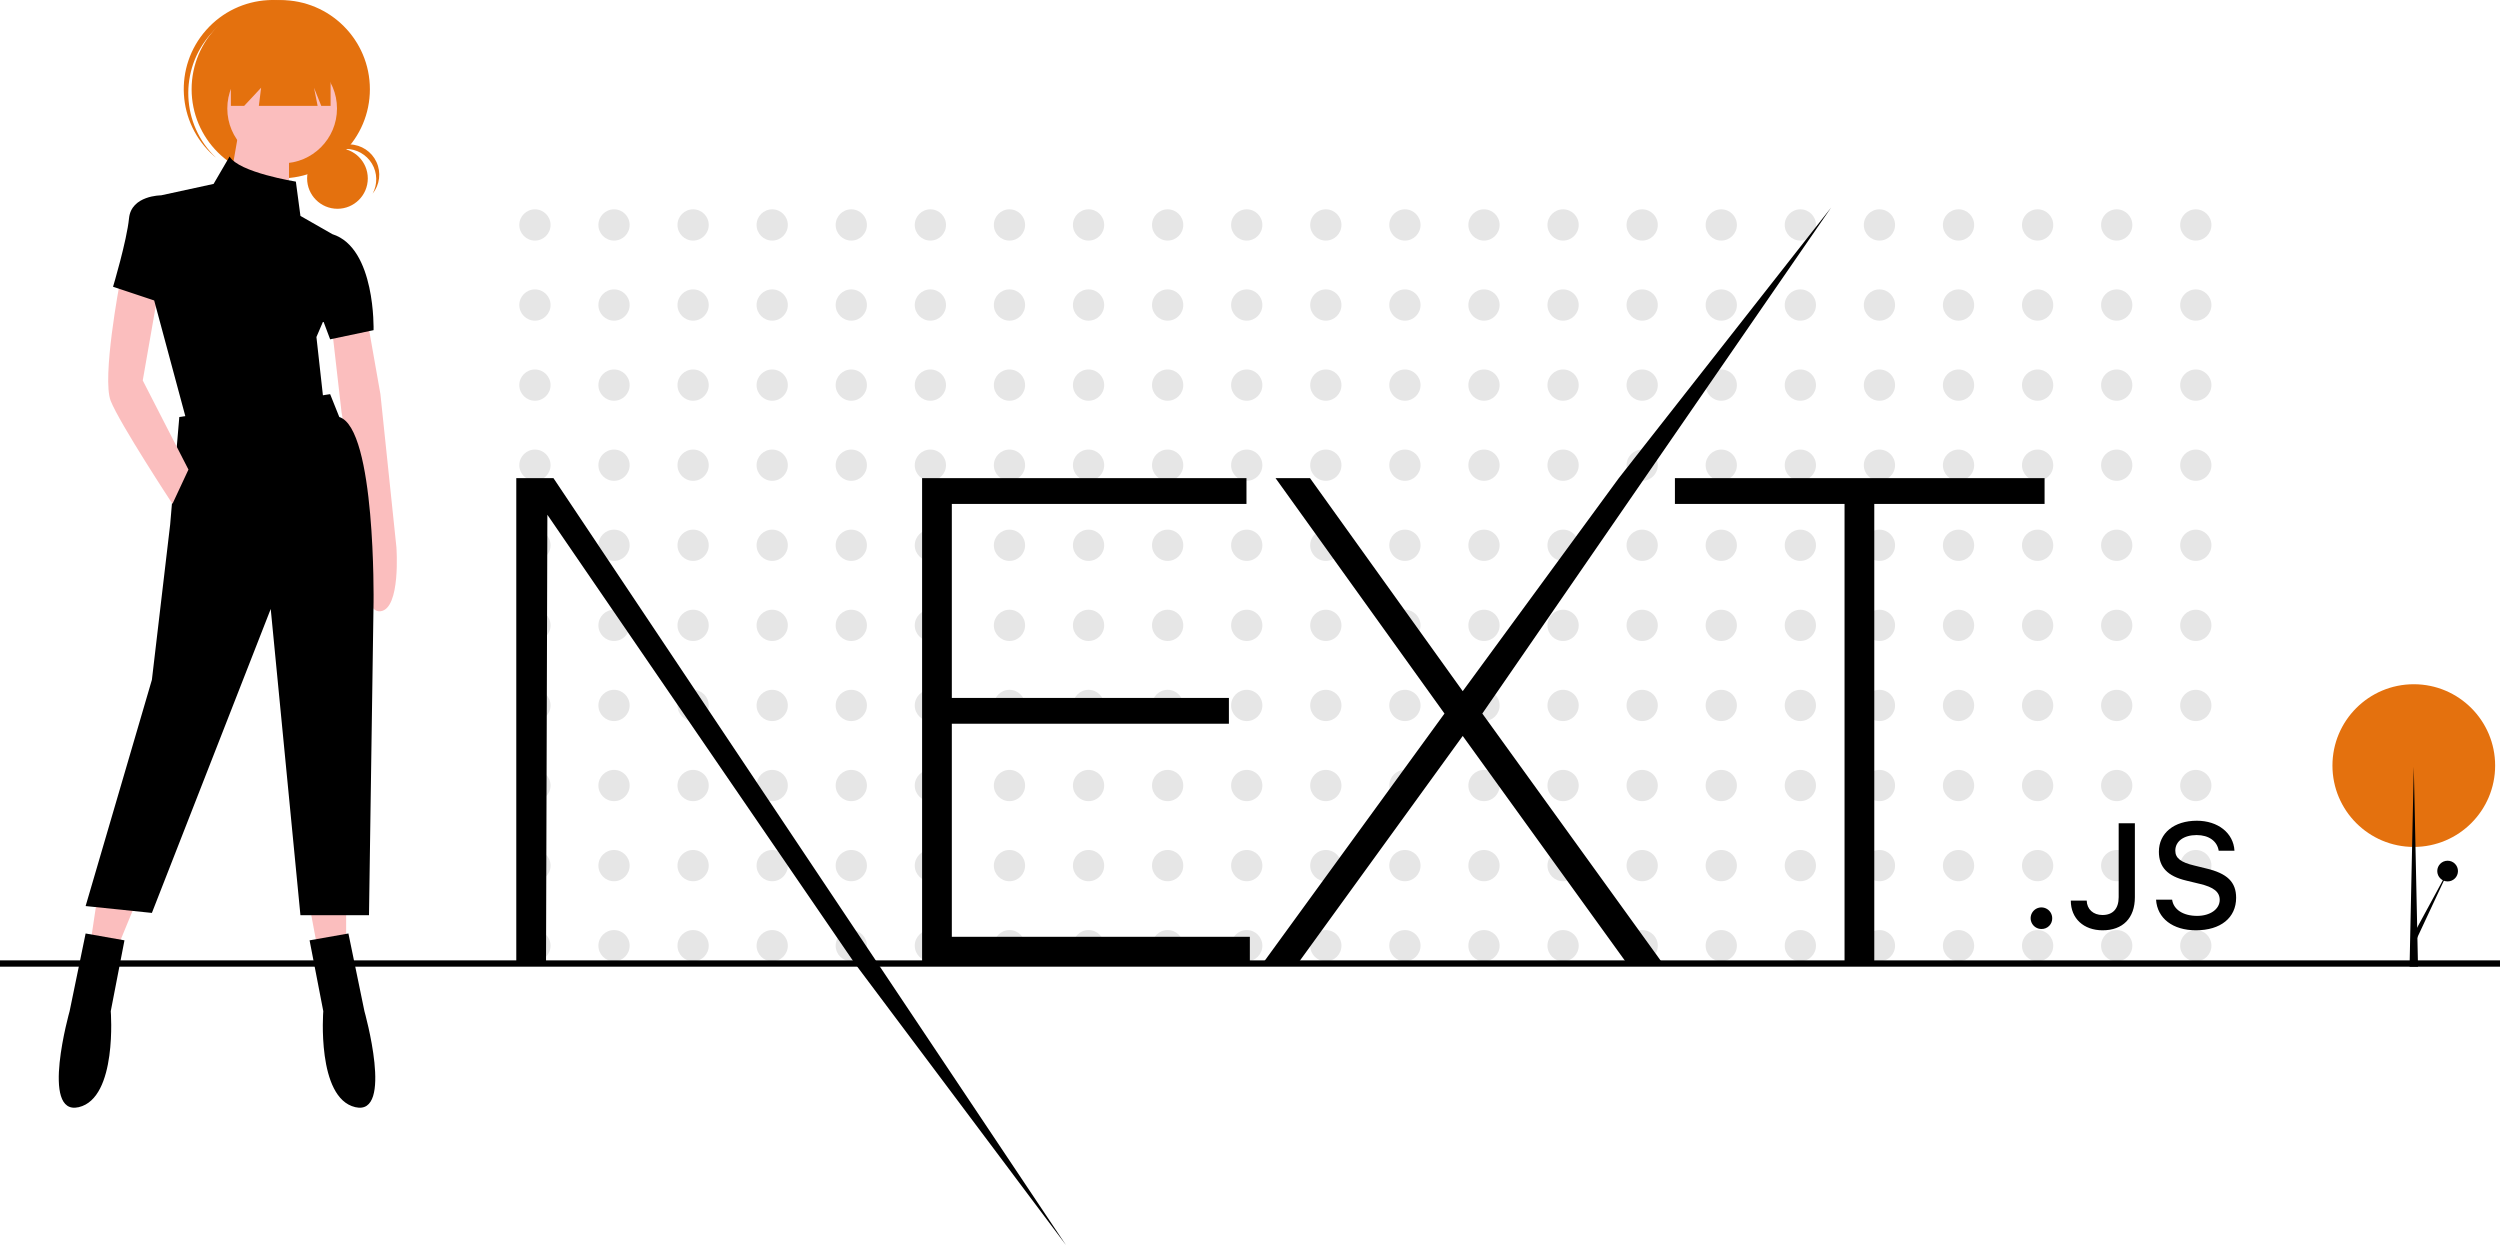
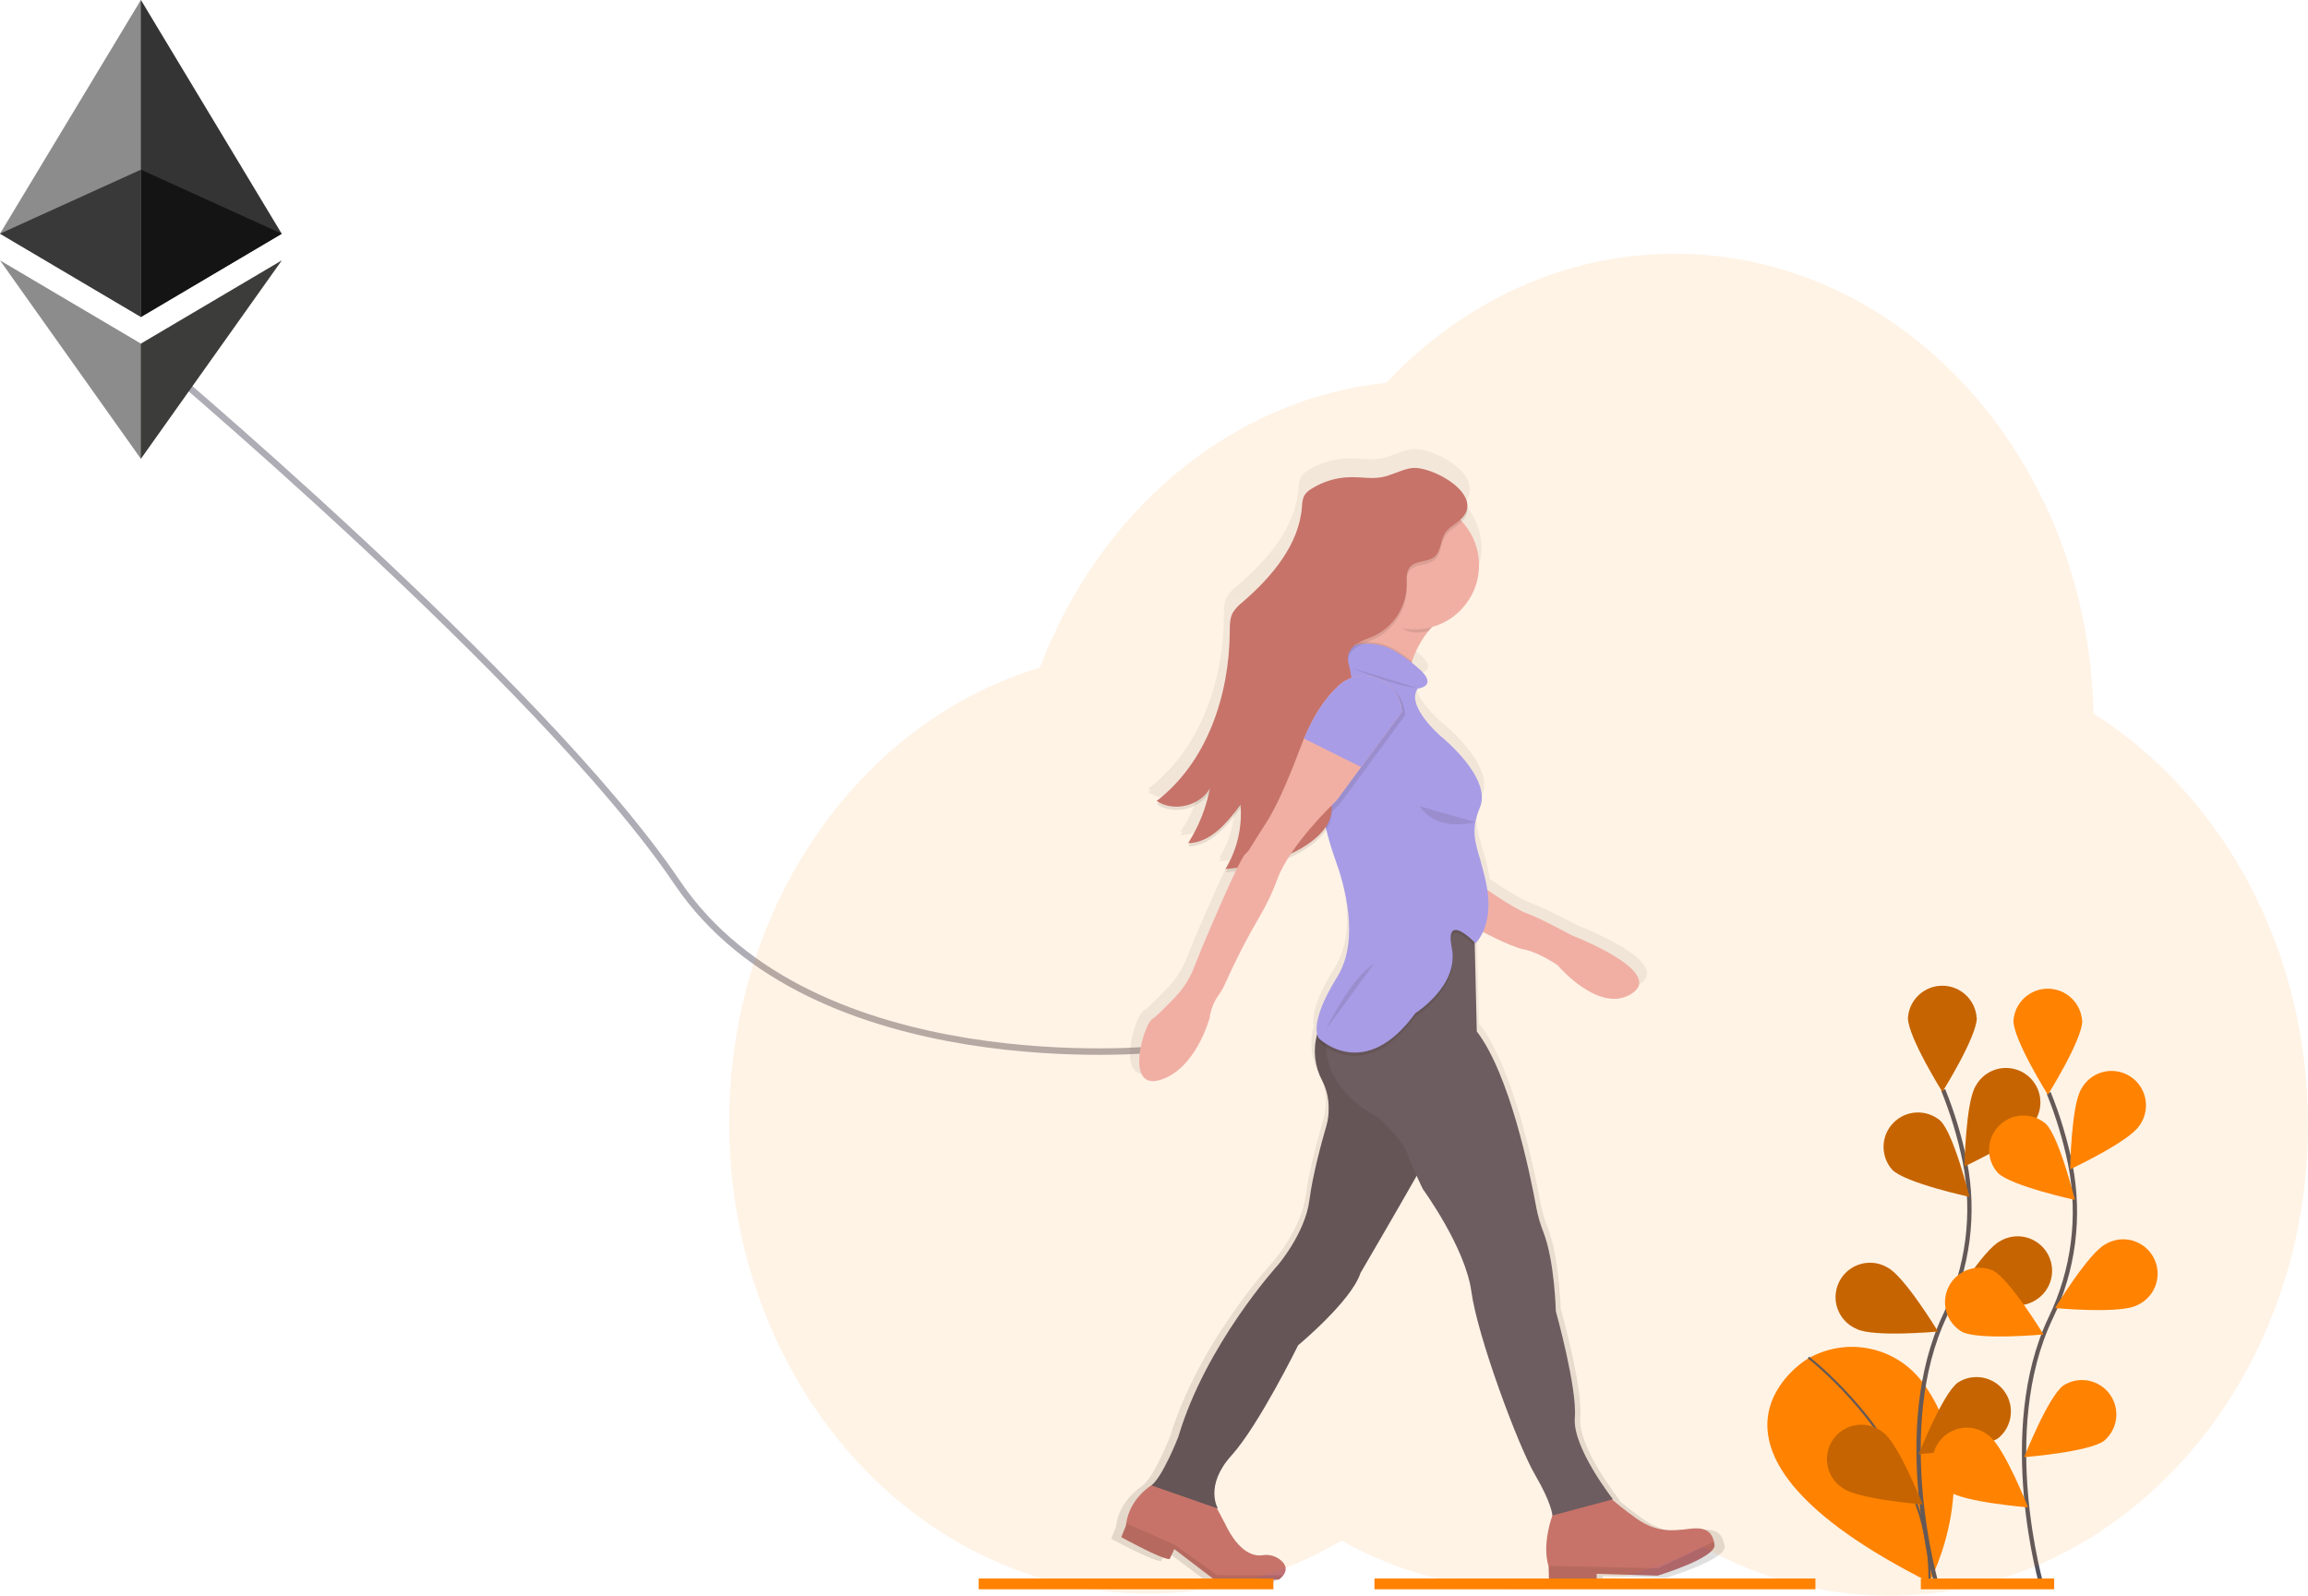
- <svg xmlns="http://www.w3.org/2000/svg" id="e30a93e9-ff50-4cbb-8b14-9d39224e305c" data-name="Layer 1" width="888" height="442.25" viewBox="0 0 888 442.25">
-   <circle cx="190.009" cy="79.904" r="5.55" fill="#e6e6e6" />
-   <circle cx="218.101" cy="79.904" r="5.55" fill="#e6e6e6" />
-   <circle cx="246.194" cy="79.904" r="5.55" fill="#e6e6e6" />
-   <circle cx="274.286" cy="79.904" r="5.55" fill="#e6e6e6" />
-   <circle cx="302.378" cy="79.904" r="5.55" fill="#e6e6e6" />
-   <circle cx="330.471" cy="79.904" r="5.55" fill="#e6e6e6" />
-   <circle cx="358.563" cy="79.904" r="5.55" fill="#e6e6e6" />
-   <circle cx="386.655" cy="79.904" r="5.55" fill="#e6e6e6" />
-   <circle cx="414.747" cy="79.904" r="5.55" fill="#e6e6e6" />
-   <circle cx="442.84" cy="79.904" r="5.55" fill="#e6e6e6" />
-   <circle cx="470.932" cy="79.904" r="5.55" fill="#e6e6e6" />
-   <circle cx="499.024" cy="79.904" r="5.55" fill="#e6e6e6" />
-   <circle cx="527.116" cy="79.904" r="5.55" fill="#e6e6e6" />
-   <circle cx="555.209" cy="79.904" r="5.55" fill="#e6e6e6" />
-   <circle cx="583.301" cy="79.904" r="5.55" fill="#e6e6e6" />
-   <circle cx="611.393" cy="79.904" r="5.55" fill="#e6e6e6" />
-   <circle cx="639.485" cy="79.904" r="5.55" fill="#e6e6e6" />
-   <circle cx="667.578" cy="79.904" r="5.55" fill="#e6e6e6" />
-   <circle cx="695.67" cy="79.904" r="5.55" fill="#e6e6e6" />
-   <circle cx="723.762" cy="79.904" r="5.55" fill="#e6e6e6" />
-   <circle cx="751.854" cy="79.904" r="5.55" fill="#e6e6e6" />
-   <circle cx="779.947" cy="79.904" r="5.55" fill="#e6e6e6" />
-   <circle cx="190.009" cy="108.349" r="5.55" fill="#e6e6e6" />
-   <circle cx="218.101" cy="108.349" r="5.55" fill="#e6e6e6" />
-   <circle cx="246.194" cy="108.349" r="5.55" fill="#e6e6e6" />
-   <circle cx="274.286" cy="108.349" r="5.55" fill="#e6e6e6" />
-   <circle cx="302.378" cy="108.349" r="5.55" fill="#e6e6e6" />
-   <circle cx="330.471" cy="108.349" r="5.55" fill="#e6e6e6" />
-   <circle cx="358.563" cy="108.349" r="5.55" fill="#e6e6e6" />
-   <circle cx="386.655" cy="108.349" r="5.55" fill="#e6e6e6" />
-   <circle cx="414.747" cy="108.349" r="5.55" fill="#e6e6e6" />
-   <circle cx="442.84" cy="108.349" r="5.55" fill="#e6e6e6" />
-   <circle cx="470.932" cy="108.349" r="5.55" fill="#e6e6e6" />
-   <circle cx="499.024" cy="108.349" r="5.55" fill="#e6e6e6" />
-   <circle cx="527.116" cy="108.349" r="5.55" fill="#e6e6e6" />
-   <circle cx="555.209" cy="108.349" r="5.55" fill="#e6e6e6" />
-   <circle cx="583.301" cy="108.349" r="5.55" fill="#e6e6e6" />
-   <circle cx="611.393" cy="108.349" r="5.55" fill="#e6e6e6" />
-   <circle cx="639.485" cy="108.349" r="5.55" fill="#e6e6e6" />
-   <circle cx="667.578" cy="108.349" r="5.55" fill="#e6e6e6" />
-   <circle cx="695.67" cy="108.349" r="5.55" fill="#e6e6e6" />
-   <circle cx="723.762" cy="108.349" r="5.55" fill="#e6e6e6" />
-   <circle cx="751.854" cy="108.349" r="5.55" fill="#e6e6e6" />
-   <circle cx="779.947" cy="108.349" r="5.55" fill="#e6e6e6" />
-   <circle cx="190.009" cy="136.794" r="5.55" fill="#e6e6e6" />
-   <circle cx="218.101" cy="136.794" r="5.55" fill="#e6e6e6" />
-   <circle cx="246.194" cy="136.794" r="5.55" fill="#e6e6e6" />
-   <circle cx="274.286" cy="136.794" r="5.55" fill="#e6e6e6" />
-   <circle cx="302.378" cy="136.794" r="5.55" fill="#e6e6e6" />
-   <circle cx="330.471" cy="136.794" r="5.55" fill="#e6e6e6" />
-   <circle cx="358.563" cy="136.794" r="5.55" fill="#e6e6e6" />
-   <circle cx="386.655" cy="136.794" r="5.55" fill="#e6e6e6" />
-   <circle cx="414.747" cy="136.794" r="5.55" fill="#e6e6e6" />
-   <circle cx="442.84" cy="136.794" r="5.55" fill="#e6e6e6" />
-   <circle cx="470.932" cy="136.794" r="5.55" fill="#e6e6e6" />
-   <circle cx="499.024" cy="136.794" r="5.55" fill="#e6e6e6" />
-   <circle cx="527.116" cy="136.794" r="5.55" fill="#e6e6e6" />
-   <circle cx="555.209" cy="136.794" r="5.55" fill="#e6e6e6" />
-   <circle cx="583.301" cy="136.794" r="5.55" fill="#e6e6e6" />
-   <circle cx="611.393" cy="136.794" r="5.55" fill="#e6e6e6" />
-   <circle cx="639.485" cy="136.794" r="5.55" fill="#e6e6e6" />
-   <circle cx="667.578" cy="136.794" r="5.55" fill="#e6e6e6" />
-   <circle cx="695.67" cy="136.794" r="5.55" fill="#e6e6e6" />
-   <circle cx="723.762" cy="136.794" r="5.55" fill="#e6e6e6" />
-   <circle cx="751.854" cy="136.794" r="5.55" fill="#e6e6e6" />
-   <circle cx="779.947" cy="136.794" r="5.55" fill="#e6e6e6" />
-   <circle cx="190.009" cy="165.239" r="5.55" fill="#e6e6e6" />
-   <circle cx="218.101" cy="165.239" r="5.55" fill="#e6e6e6" />
-   <circle cx="246.194" cy="165.239" r="5.55" fill="#e6e6e6" />
-   <circle cx="274.286" cy="165.239" r="5.55" fill="#e6e6e6" />
-   <circle cx="302.378" cy="165.239" r="5.55" fill="#e6e6e6" />
-   <circle cx="330.471" cy="165.239" r="5.55" fill="#e6e6e6" />
-   <circle cx="358.563" cy="165.239" r="5.55" fill="#e6e6e6" />
-   <circle cx="386.655" cy="165.239" r="5.55" fill="#e6e6e6" />
-   <circle cx="414.747" cy="165.239" r="5.55" fill="#e6e6e6" />
-   <circle cx="442.84" cy="165.239" r="5.55" fill="#e6e6e6" />
-   <circle cx="470.932" cy="165.239" r="5.55" fill="#e6e6e6" />
-   <circle cx="499.024" cy="165.239" r="5.55" fill="#e6e6e6" />
-   <circle cx="527.116" cy="165.239" r="5.55" fill="#e6e6e6" />
-   <circle cx="555.209" cy="165.239" r="5.55" fill="#e6e6e6" />
-   <circle cx="583.301" cy="165.239" r="5.55" fill="#e6e6e6" />
-   <circle cx="611.393" cy="165.239" r="5.55" fill="#e6e6e6" />
-   <circle cx="639.485" cy="165.239" r="5.55" fill="#e6e6e6" />
-   <circle cx="667.578" cy="165.239" r="5.55" fill="#e6e6e6" />
-   <circle cx="695.67" cy="165.239" r="5.55" fill="#e6e6e6" />
-   <circle cx="723.762" cy="165.239" r="5.55" fill="#e6e6e6" />
-   <circle cx="751.854" cy="165.239" r="5.55" fill="#e6e6e6" />
-   <circle cx="779.947" cy="165.239" r="5.55" fill="#e6e6e6" />
-   <circle cx="190.009" cy="193.684" r="5.55" fill="#e6e6e6" />
-   <circle cx="218.101" cy="193.684" r="5.55" fill="#e6e6e6" />
-   <circle cx="246.194" cy="193.684" r="5.55" fill="#e6e6e6" />
-   <circle cx="274.286" cy="193.684" r="5.55" fill="#e6e6e6" />
-   <circle cx="302.378" cy="193.684" r="5.55" fill="#e6e6e6" />
-   <circle cx="330.471" cy="193.684" r="5.55" fill="#e6e6e6" />
-   <circle cx="358.563" cy="193.684" r="5.55" fill="#e6e6e6" />
-   <circle cx="386.655" cy="193.684" r="5.55" fill="#e6e6e6" />
-   <circle cx="414.747" cy="193.684" r="5.55" fill="#e6e6e6" />
-   <circle cx="442.84" cy="193.684" r="5.55" fill="#e6e6e6" />
-   <circle cx="470.932" cy="193.684" r="5.55" fill="#e6e6e6" />
-   <circle cx="499.024" cy="193.684" r="5.55" fill="#e6e6e6" />
-   <circle cx="527.116" cy="193.684" r="5.55" fill="#e6e6e6" />
-   <circle cx="555.209" cy="193.684" r="5.55" fill="#e6e6e6" />
-   <circle cx="583.301" cy="193.684" r="5.55" fill="#e6e6e6" />
-   <circle cx="611.393" cy="193.684" r="5.55" fill="#e6e6e6" />
-   <circle cx="639.485" cy="193.684" r="5.55" fill="#e6e6e6" />
-   <circle cx="667.578" cy="193.684" r="5.55" fill="#e6e6e6" />
-   <circle cx="695.67" cy="193.684" r="5.55" fill="#e6e6e6" />
-   <circle cx="723.762" cy="193.684" r="5.55" fill="#e6e6e6" />
-   <circle cx="751.854" cy="193.684" r="5.55" fill="#e6e6e6" />
-   <circle cx="779.947" cy="193.684" r="5.55" fill="#e6e6e6" />
-   <circle cx="190.009" cy="222.129" r="5.55" fill="#e6e6e6" />
-   <circle cx="218.101" cy="222.129" r="5.55" fill="#e6e6e6" />
-   <circle cx="246.194" cy="222.129" r="5.55" fill="#e6e6e6" />
-   <circle cx="274.286" cy="222.129" r="5.55" fill="#e6e6e6" />
-   <circle cx="302.378" cy="222.129" r="5.55" fill="#e6e6e6" />
-   <circle cx="330.471" cy="222.129" r="5.55" fill="#e6e6e6" />
-   <circle cx="358.563" cy="222.129" r="5.55" fill="#e6e6e6" />
-   <circle cx="386.655" cy="222.129" r="5.55" fill="#e6e6e6" />
-   <circle cx="414.747" cy="222.129" r="5.55" fill="#e6e6e6" />
-   <circle cx="442.84" cy="222.129" r="5.55" fill="#e6e6e6" />
-   <circle cx="470.932" cy="222.129" r="5.55" fill="#e6e6e6" />
-   <circle cx="499.024" cy="222.129" r="5.55" fill="#e6e6e6" />
-   <circle cx="527.116" cy="222.129" r="5.55" fill="#e6e6e6" />
-   <circle cx="555.209" cy="222.129" r="5.55" fill="#e6e6e6" />
-   <circle cx="583.301" cy="222.129" r="5.55" fill="#e6e6e6" />
-   <circle cx="611.393" cy="222.129" r="5.55" fill="#e6e6e6" />
-   <circle cx="639.485" cy="222.129" r="5.55" fill="#e6e6e6" />
-   <circle cx="667.578" cy="222.129" r="5.55" fill="#e6e6e6" />
-   <circle cx="695.67" cy="222.129" r="5.55" fill="#e6e6e6" />
-   <circle cx="723.762" cy="222.129" r="5.55" fill="#e6e6e6" />
-   <circle cx="751.854" cy="222.129" r="5.55" fill="#e6e6e6" />
-   <circle cx="779.947" cy="222.129" r="5.55" fill="#e6e6e6" />
-   <circle cx="190.009" cy="250.573" r="5.55" fill="#e6e6e6" />
-   <circle cx="218.101" cy="250.573" r="5.55" fill="#e6e6e6" />
-   <circle cx="246.194" cy="250.573" r="5.55" fill="#e6e6e6" />
-   <circle cx="274.286" cy="250.573" r="5.55" fill="#e6e6e6" />
-   <circle cx="302.378" cy="250.573" r="5.55" fill="#e6e6e6" />
-   <circle cx="330.471" cy="250.573" r="5.55" fill="#e6e6e6" />
-   <circle cx="358.563" cy="250.573" r="5.55" fill="#e6e6e6" />
-   <circle cx="386.655" cy="250.573" r="5.55" fill="#e6e6e6" />
-   <circle cx="414.747" cy="250.573" r="5.55" fill="#e6e6e6" />
-   <circle cx="442.84" cy="250.573" r="5.55" fill="#e6e6e6" />
-   <circle cx="470.932" cy="250.573" r="5.55" fill="#e6e6e6" />
-   <circle cx="499.024" cy="250.573" r="5.55" fill="#e6e6e6" />
-   <circle cx="527.116" cy="250.573" r="5.55" fill="#e6e6e6" />
-   <circle cx="555.209" cy="250.573" r="5.55" fill="#e6e6e6" />
-   <circle cx="583.301" cy="250.573" r="5.55" fill="#e6e6e6" />
-   <circle cx="611.393" cy="250.573" r="5.55" fill="#e6e6e6" />
-   <circle cx="639.485" cy="250.573" r="5.55" fill="#e6e6e6" />
-   <circle cx="667.578" cy="250.573" r="5.55" fill="#e6e6e6" />
-   <circle cx="695.67" cy="250.573" r="5.55" fill="#e6e6e6" />
-   <circle cx="723.762" cy="250.573" r="5.55" fill="#e6e6e6" />
-   <circle cx="751.854" cy="250.573" r="5.55" fill="#e6e6e6" />
-   <circle cx="779.947" cy="250.573" r="5.55" fill="#e6e6e6" />
-   <circle cx="190.009" cy="279.018" r="5.55" fill="#e6e6e6" />
-   <circle cx="218.101" cy="279.018" r="5.55" fill="#e6e6e6" />
-   <circle cx="246.194" cy="279.018" r="5.55" fill="#e6e6e6" />
-   <circle cx="274.286" cy="279.018" r="5.55" fill="#e6e6e6" />
-   <circle cx="302.378" cy="279.018" r="5.55" fill="#e6e6e6" />
-   <circle cx="330.471" cy="279.018" r="5.55" fill="#e6e6e6" />
-   <circle cx="358.563" cy="279.018" r="5.55" fill="#e6e6e6" />
-   <circle cx="386.655" cy="279.018" r="5.55" fill="#e6e6e6" />
-   <circle cx="414.747" cy="279.018" r="5.55" fill="#e6e6e6" />
-   <circle cx="442.84" cy="279.018" r="5.55" fill="#e6e6e6" />
-   <circle cx="470.932" cy="279.018" r="5.55" fill="#e6e6e6" />
-   <circle cx="499.024" cy="279.018" r="5.55" fill="#e6e6e6" />
-   <circle cx="527.116" cy="279.018" r="5.55" fill="#e6e6e6" />
-   <circle cx="555.209" cy="279.018" r="5.55" fill="#e6e6e6" />
-   <circle cx="583.301" cy="279.018" r="5.55" fill="#e6e6e6" />
-   <circle cx="611.393" cy="279.018" r="5.55" fill="#e6e6e6" />
-   <circle cx="639.485" cy="279.018" r="5.55" fill="#e6e6e6" />
-   <circle cx="667.578" cy="279.018" r="5.55" fill="#e6e6e6" />
-   <circle cx="695.67" cy="279.018" r="5.55" fill="#e6e6e6" />
-   <circle cx="723.762" cy="279.018" r="5.55" fill="#e6e6e6" />
-   <circle cx="751.854" cy="279.018" r="5.55" fill="#e6e6e6" />
-   <circle cx="779.947" cy="279.018" r="5.55" fill="#e6e6e6" />
-   <circle cx="190.009" cy="307.463" r="5.55" fill="#e6e6e6" />
-   <circle cx="218.101" cy="307.463" r="5.55" fill="#e6e6e6" />
-   <circle cx="246.194" cy="307.463" r="5.55" fill="#e6e6e6" />
-   <circle cx="274.286" cy="307.463" r="5.55" fill="#e6e6e6" />
-   <circle cx="302.378" cy="307.463" r="5.55" fill="#e6e6e6" />
-   <circle cx="330.471" cy="307.463" r="5.55" fill="#e6e6e6" />
-   <circle cx="358.563" cy="307.463" r="5.55" fill="#e6e6e6" />
-   <circle cx="386.655" cy="307.463" r="5.55" fill="#e6e6e6" />
-   <circle cx="414.747" cy="307.463" r="5.55" fill="#e6e6e6" />
-   <circle cx="442.84" cy="307.463" r="5.55" fill="#e6e6e6" />
-   <circle cx="470.932" cy="307.463" r="5.55" fill="#e6e6e6" />
-   <circle cx="499.024" cy="307.463" r="5.55" fill="#e6e6e6" />
-   <circle cx="527.116" cy="307.463" r="5.55" fill="#e6e6e6" />
-   <circle cx="555.209" cy="307.463" r="5.55" fill="#e6e6e6" />
-   <circle cx="583.301" cy="307.463" r="5.55" fill="#e6e6e6" />
-   <circle cx="611.393" cy="307.463" r="5.55" fill="#e6e6e6" />
-   <circle cx="639.485" cy="307.463" r="5.55" fill="#e6e6e6" />
-   <circle cx="667.578" cy="307.463" r="5.55" fill="#e6e6e6" />
-   <circle cx="695.67" cy="307.463" r="5.55" fill="#e6e6e6" />
-   <circle cx="723.762" cy="307.463" r="5.55" fill="#e6e6e6" />
-   <circle cx="751.854" cy="307.463" r="5.55" fill="#e6e6e6" />
-   <circle cx="779.947" cy="307.463" r="5.55" fill="#e6e6e6" />
-   <circle cx="190.009" cy="335.908" r="5.55" fill="#e6e6e6" />
-   <circle cx="218.101" cy="335.908" r="5.55" fill="#e6e6e6" />
-   <circle cx="246.194" cy="335.908" r="5.55" fill="#e6e6e6" />
-   <circle cx="274.286" cy="335.908" r="5.55" fill="#e6e6e6" />
-   <circle cx="302.378" cy="335.908" r="5.55" fill="#e6e6e6" />
-   <circle cx="330.471" cy="335.908" r="5.55" fill="#e6e6e6" />
-   <circle cx="358.563" cy="335.908" r="5.55" fill="#e6e6e6" />
-   <circle cx="386.655" cy="335.908" r="5.55" fill="#e6e6e6" />
-   <circle cx="414.747" cy="335.908" r="5.55" fill="#e6e6e6" />
-   <circle cx="442.84" cy="335.908" r="5.55" fill="#e6e6e6" />
-   <circle cx="470.932" cy="335.908" r="5.55" fill="#e6e6e6" />
-   <circle cx="499.024" cy="335.908" r="5.55" fill="#e6e6e6" />
-   <circle cx="527.116" cy="335.908" r="5.55" fill="#e6e6e6" />
-   <circle cx="555.209" cy="335.908" r="5.55" fill="#e6e6e6" />
-   <circle cx="583.301" cy="335.908" r="5.55" fill="#e6e6e6" />
-   <circle cx="611.393" cy="335.908" r="5.55" fill="#e6e6e6" />
-   <circle cx="639.485" cy="335.908" r="5.55" fill="#e6e6e6" />
-   <circle cx="667.578" cy="335.908" r="5.55" fill="#e6e6e6" />
-   <circle cx="695.67" cy="335.908" r="5.55" fill="#e6e6e6" />
-   <circle cx="723.762" cy="335.908" r="5.55" fill="#e6e6e6" />
-   <circle cx="751.854" cy="335.908" r="5.55" fill="#e6e6e6" />
-   <circle cx="779.947" cy="335.908" r="5.55" fill="#e6e6e6" />
-   <rect y="341.123" width="888" height="2.241" />
-   <circle cx="857.378" cy="271.935" r="28.894" fill="#e4710e" />
-   <circle cx="869.392" cy="309.404" r="3.677" />
-   <path d="M483.528,398.704H598.747V407.862H494.09v68.924h98.416v9.158H494.09v75.672H599.947v9.158h-116.419Zm125.541,0h12.242l54.249,75.672,55.449-75.672,75.42-96.121L682.521,482.329l63.85,88.445H733.649l-58.09-80.492-58.33,80.492H604.748L669.079,482.329ZM750.932,407.862v-9.158H882.234V407.862h-60.49V570.774H811.182V407.862Zm-411.547-9.158h13.202L534.637,671.125,459.405,570.774,350.427,411.718l-.48,159.056H339.385ZM881.17,558.852a3.833,3.833,0,1,1,3.776-3.833A3.733,3.733,0,0,1,881.17,558.852Zm10.378-10.083h5.651c.077,3.061,2.312,5.119,5.6,5.119,3.673,0,5.754-2.212,5.754-6.353V521.298h5.754v26.262c0,7.459-4.316,11.755-11.457,11.755C896.146,559.315,891.548,555.148,891.548,548.769Zm30.287-.334h5.703c.488,3.524,3.93,5.762,8.888,5.762,4.624,0,8.015-2.392,8.015-5.685,0-2.829-2.158-4.527-7.064-5.685l-4.778-1.157c-6.705-1.569-9.762-4.81-9.762-10.263,0-6.611,5.395-11.009,13.486-11.009,7.527,0,13.024,4.398,13.358,10.649h-5.6c-.539-3.421-3.519-5.556-7.835-5.556-4.547,0-7.578,2.186-7.578,5.53,0,2.649,1.952,4.167,6.782,5.299l4.084,1.003c7.604,1.775,10.738,4.861,10.738,10.443,0,7.099-5.497,11.549-14.283,11.549C927.769,559.315,922.245,555.071,921.834,548.435Z" transform="translate(-156 -228.8752)" />
-   <circle cx="119.864" cy="63.38" r="10.778" fill="#e4710e" />
-   <path d="M278.867,281.774a10.78,10.78,0,0,1,9.488,15.894A10.776,10.776,0,1,0,270.452,285.827,10.752,10.752,0,0,1,278.867,281.774Z" transform="translate(-156 -228.8752)" fill="#e4710e" />
-   <circle cx="99.723" cy="31.696" r="31.661" fill="#e4710e" />
-   <path d="M230.874,240.927a31.656,31.656,0,0,1,43.878-3.32c-.259-.246-.515-.494-.784-.733A31.661,31.661,0,0,0,231.897,284.2c.269.239.545.464.82.693A31.656,31.656,0,0,1,230.874,240.927Z" transform="translate(-156 -228.8752)" fill="#e4710e" />
-   <path d="M286.254,341.281l4.87,27.599,5.682,54.386s1.623,21.917-5.682,22.728-5.682-24.352-5.682-24.352L277.325,375.374l-3.247-28.41Z" transform="translate(-156 -228.8752)" fill="#fbbebe" />
-   <circle cx="100.22" cy="38.539" r="19.481" fill="#fbbebe" />
-   <polygon points="84.797 46.656 81.55 65.326 102.655 70.196 102.655 52.338 84.797 46.656" fill="#fbbebe" />
-   <polygon points="34.47 319.397 32.035 335.631 41.776 336.443 47.458 322.644 34.47 319.397" fill="#fbbebe" />
-   <polygon points="109.961 321.832 112.396 334.82 122.948 334.82 122.948 322.644 109.961 321.832" fill="#fbbebe" />
-   <path d="M273.266,368.88l-53.574,8.117-3.247,38.151-6.494,55.198-23.54,80.361,23.54,2.435,42.21-107.96,10.552,108.772H287.066l1.623-111.207s.812-61.691-12.176-65.75Z" transform="translate(-156 -228.8752)" />
-   <path d="M200.211,562.883l-13.799-2.435-5.682,27.599s-10.552,37.34,3.247,34.093,11.364-34.093,11.364-34.093Z" transform="translate(-156 -228.8752)" />
-   <path d="M265.961,562.883l13.799-2.435,5.682,27.599s10.552,37.34-3.247,34.093-11.364-34.093-11.364-34.093Z" transform="translate(-156 -228.8752)" />
-   <path d="M198.587,329.105s-6.494,34.093-3.247,42.21,21.917,36.528,21.917,36.528l5.682-12.176-16.235-31.657,5.682-32.469Z" transform="translate(-156 -228.8752)" fill="#fbbebe" />
-   <path d="M262.714,305.565l-1.623-12.176s-20.293-3.247-23.54-8.929l-5.682,9.741-18.67,4.059s-10.552,0-11.364,8.117-5.682,24.352-5.682,24.352l14.611,4.87,11.364,42.21,48.704-7.306L268.396,348.587l2.435-5.682,2.435,6.494,15.423-3.247s.812-29.222-14.611-34.093Z" transform="translate(-156 -228.8752)" />
-   <polygon points="82.014 17.207 82.014 37.599 86.737 37.599 92.747 31.16 91.942 37.599 112.817 37.599 111.529 31.16 114.105 37.599 117.432 37.599 117.432 17.207 82.014 17.207" fill="#e4710e" />
-   <polygon points="858.878 343.354 855.878 343.354 857.378 272.354 858.878 343.354" />
-   <polygon points="858 334.354 856.538 333.23 870.865 306.829 858 334.354" />
+ <svg xmlns="http://www.w3.org/2000/svg" id="b1dfe96f-fe37-4185-8264-ce8c2a4cb4b9" data-name="Layer 1" width="1073" height="741.95" viewBox="0 0 1073 741.95">
+   <defs>
+     <linearGradient id="81c36db9-452d-475d-884d-b278af2ef6e6" x1="717.06" y1="814.6" x2="717.06" y2="285.55" gradientTransform="translate(-12.74 19.35) rotate(-1.34)" gradientUnits="userSpaceOnUse">
+       <stop offset="0" stop-color="gray" stop-opacity="0.25" />
+       <stop offset="0.54" stop-color="gray" stop-opacity="0.12" />
+       <stop offset="1" stop-color="gray" stop-opacity="0.1" />
+     </linearGradient>
+   </defs>
+   <path d="M129.5,240.48S315.09,395.75,378.29,489.31,601,566.95,601,566.95" transform="translate(-63.5 -79.02)" fill="none" stroke="#5d596a" stroke-miterlimit="10" stroke-width="3" opacity="0.5" />
+   <path d="M865,796.59c-1.21-5.16-4.51-7-11.78-6.12-7.9,1-15.79,1.93-25.45-4.87-5.12-3.6-9.1-6.78-11.73-9l.43-.11S796.9,752,798.15,737.9s-9.1-50.52-9.1-50.52-.56-23.79-6-37.6a60.66,60.66,0,0,1-3.3-11.21c-3.22-17.42-12.92-63.47-28.64-83.77l-1-40.59,0-1.56.41.41a18.49,18.49,0,0,0,3.5-5.36c4.61,2.37,14.55,7.28,19.93,8.33,7.16,1.39,16,7.43,16,7.43s20.35,23.72,35.94,13.21-29.15-27.42-29.15-27.42-15.24-8.23-21.62-10.42c-4.52-1.55-13.91-7.68-19-11.13q-.13-.83-.3-1.69c-2.94-15.22-7.24-21-5.46-30.39a34.56,34.56,0,0,1,2.21-7c6-14.19-19-33.9-19-33.9s-17-14.43-10.82-22.38c0,0,9.48-1,1.38-8.62-1.39-1.31-2.83-2.52-4.26-3.64.06-.21.12-.41.19-.62a44,44,0,0,1,7.78-14.3c.54-.67,1.12-1.33,1.73-2a30.53,30.53,0,0,0,22.67-30.06,30.06,30.06,0,0,0-8.18-19.92,8,8,0,0,0,2.6-6.82c.82-9.9-19.05-19.9-27.35-18.44-4.73.83-9,3.38-13.74,4.25-4.91.9-10-.08-15,0a36.48,36.48,0,0,0-18.89,5.52A9.62,9.62,0,0,0,668.2,301a12.52,12.52,0,0,0-1,5.14c-1.4,18.21-14.58,33.36-28.58,45.33a18.9,18.9,0,0,0-4.74,5.15c-1.42,2.68-1.39,5.85-1.41,8.87-.22,30.18-10.92,61.88-35.2,80.28.38.24.76.47,1.16.68-.37.29-.74.6-1.12.88,7.89,5.13,19.75,2.63,25-5a73.9,73.9,0,0,1-10,23.49l1-.05c-.33.54-.65,1.08-1,1.61,10.82-.23,18.79-9.66,25.2-18.26.07.83.12,1.67.15,2.5A50.39,50.39,0,0,1,630.33,478l1-.09q-.47.84-1,1.66,2.39-.2,4.78-.49c-6.38,13-16.39,36.7-16.39,36.7L615,525a42.37,42.37,0,0,1-8.63,13.31c-4.05,4.23-9.16,9.37-11.35,10.74-3.9,2.43-13.46,33.88,3.84,28.79s23.86-29.44,23.86-29.44a23.59,23.59,0,0,1,4.49-11,29.5,29.5,0,0,0,3.28-5.89,314.81,314.81,0,0,1,16.11-30.85,107.61,107.61,0,0,0,8.63-17.78,52.4,52.4,0,0,1,5.09-10,56.25,56.25,0,0,0,11-6.13,29.33,29.33,0,0,0,7.43-7.5,141.18,141.18,0,0,0,4.47,14.53c4.2,11.36,11.87,37.66.76,55.25-10.19,16.14-10.41,23.95-9.65,27.17,0,.17-.1.34-.15.52a29.21,29.21,0,0,0,2.55,21.42,27.47,27.47,0,0,1,3.13,11.91l0,1.19a26.63,26.63,0,0,1-1.08,8.14c-2.17,7.36-6.69,23.58-8.2,35.33-2,15.66-15.11,30.79-15.11,30.79s-34.75,37.5-48,81.52c0,0-7.47,18.91-12.92,22.94,0,0-10.37,6.17-12.1,18,0,.32-.09.64-.12,1l-2.25,5.52S599.4,805,603.36,804.9l2.26-4.74,20.15,15.14,30.07-.7a9.49,9.49,0,0,0,2.17-2c1.44-1.88,2.29-4.82-2.27-7.88a10.93,10.93,0,0,0-7.66-1.61c-3.87.57-11.27-.72-18.2-15.19l-3.82-7.12.49.17s-6.59-10.77,6.54-25.13,32-52.26,32-52.26,25.64-20.89,30.08-34.27c0,0,17.1-28.87,27-46,1.65,3.58,3,6.29,3,6.29s20.44,27.62,23.31,48.63S770.74,751,779,764.88s8.37,19.32,8.37,19.32-5.12,13.12-1.91,23.9l.1.34.15,6.24,23,.24-.07-3.12,29.32.87s28.31-8.47,27.37-14.69Q865.16,797.25,865,796.59Z" transform="translate(-63.5 -79.02)" fill="url(#81c36db9-452d-475d-884d-b278af2ef6e6)" />
+   <path d="M737.08,363.61a46,46,0,0,0-9.56,8.9,43.36,43.36,0,0,0-7.52,14,38.63,38.63,0,0,0-2,12.74l-14.85-12.67-19,4.28A60,60,0,0,0,694.32,378a64.36,64.36,0,0,0,6-13.47,49.88,49.88,0,0,0,2.09-9.34S757.43,349.35,737.08,363.61Z" transform="translate(-63.5 -79.02)" fill="#efb4b6" />
+   <path d="M660.12,811.48a9.22,9.22,0,0,1-2.1,2l-29.09.68L609.44,799.3l-2.19,4.65c-3.83.09-22.45-10.2-22.45-10.2l2.17-5.41c0-.32.07-.64.12-1,1.67-11.66,11.7-17.7,11.7-17.7l3.79-1.62,23.11,5.59,7.21,13.62c6.71,14.2,13.86,15.47,17.61,14.91a10.45,10.45,0,0,1,7.41,1.58C662.34,806.75,661.51,809.64,660.12,811.48Z" transform="translate(-63.5 -79.02)" fill="#c17174" />
+   <path d="M860.59,797.24c.91,6.11-26.47,14.41-26.47,14.41l-28.36-.87.07,3.06-22.21-.25-.14-6.12-.1-.33c-3.1-10.58,1.84-23.45,1.84-23.45l2.21-3.88,22.05-6.64a148.35,148.35,0,0,0,14.83,11.91c9.35,6.67,17,5.73,24.62,4.78,7-.87,10.23.95,11.4,6Q860.48,796.52,860.59,797.24Z" transform="translate(-63.5 -79.02)" fill="#c17174" />
+   <path d="M728.41,614.24c-.73,1.56-3.13,5.89-6.32,11.52C712.57,642.58,696,670.9,696,670.9,691.75,684,667,704.52,667,704.52s-18.27,37.19-31,51.27-6.31,24.65-6.31,24.65l-30.89-10.76c5.27-4,12.49-22.5,12.49-22.5,12.77-43.19,46.37-80,46.37-80s12.67-14.85,14.61-30.21c1.45-11.53,5.82-27.44,7.92-34.66a26.48,26.48,0,0,0,1-8l0-1.17a27.27,27.27,0,0,0-3-11.68,29,29,0,0,1-2.48-21,24.18,24.18,0,0,1,3-7.1l7.55-2.2L713,543.38s1.65,5.81,3.88,14.12C722.05,576.89,730.45,609.9,728.41,614.24Z" transform="translate(-63.5 -79.02)" fill="#5d596a" />
+   <path d="M728.41,614.24c-.73,1.56-3.13,5.89-6.32,11.52C712.57,642.58,696,670.9,696,670.9,691.75,684,667,704.52,667,704.52s-18.27,37.19-31,51.27-6.31,24.65-6.31,24.65l-30.89-10.76c5.27-4,12.49-22.5,12.49-22.5,12.77-43.19,46.37-80,46.37-80s12.67-14.85,14.61-30.21c1.45-11.53,5.82-27.44,7.92-34.66a26.48,26.48,0,0,0,1-8l0-1.17a27.27,27.27,0,0,0-3-11.68,29,29,0,0,1-2.48-21,24.18,24.18,0,0,1,3-7.1l7.55-2.2L713,543.38s1.65,5.81,3.88,14.12C722.05,576.89,730.45,609.9,728.41,614.24Z" transform="translate(-63.5 -79.02)" opacity="0.1" />
+   <path d="M813.38,776.14l-28.16,7.55s-.13-5.36-8.1-19-26.78-64.47-29.56-85.08S725,631.93,725,631.93s-1.3-2.66-2.9-6.17c-1.48-3.25-3.2-7.22-4.38-10.5-2.46-6.83-13.41-16.53-13.41-16.53-20-11.12-24-24.43-24.23-32.76a23.54,23.54,0,0,1,1.07-8.05l5.14-6.74L696,538.42l32.87-35.23,20,4.13,1.2,51.28c15.21,19.92,24.61,65.1,27.73,82.2a60.2,60.2,0,0,0,3.2,11c5.27,13.55,5.82,36.89,5.82,36.89s10,35.76,8.82,49.57S813.38,776.14,813.38,776.14Z" transform="translate(-63.5 -79.02)" fill="#5d596a" />
+   <path d="M751.54,490.4s15.58,11.12,21.75,13.28,20.92,10.23,20.92,10.23,43.28,16.6,28.2,26.91-34.77-13-34.77-13-8.56-5.93-15.49-7.3-21.66-9.45-21.66-9.45Z" transform="translate(-63.5 -79.02)" fill="#efb4b6" />
+   <path d="M737.08,363.61a46,46,0,0,0-9.56,8.9,30,30,0,0,1-5.53.64c-8.42.2-12.78-9-18.34-14.5,1.75-5.56-1.23-3.42-1.23-3.42S757.43,349.35,737.08,363.61Z" transform="translate(-63.5 -79.02)" opacity="0.1" />
+   <circle cx="721.26" cy="341.77" r="29.86" transform="translate(-71.31 -62.04) rotate(-1.34)" fill="#efb4b6" />
+   <path d="M718,399.29l-14.85-12.67-19,4.28A60,60,0,0,0,694.32,378l.13,0a25.56,25.56,0,0,1,18.49,3.53,75.69,75.69,0,0,1,7.06,5A38.63,38.63,0,0,0,718,399.29Z" transform="translate(-63.5 -79.02)" opacity="0.1" />
+   <path d="M748.87,507.31l.27,11.45c-2.31-2.31-13.79-13.22-10.66,2.58,3.47,17.53-16.9,30.26-16.9,30.26a73,73,0,0,1-4.74,5.89C700.68,575.4,686.36,570,680.07,566a21.75,21.75,0,0,1-3.4-2.59,5.43,5.43,0,0,1-1-2.9,24.18,24.18,0,0,1,3-7.1l7.55-2.2L696,538.42l32.87-35.23Z" transform="translate(-63.5 -79.02)" opacity="0.1" />
+   <path d="M749.5,517.63s-14.53-15.36-11.05,2.17-16.9,30.26-16.9,30.26c-23.74,32.72-44.91,11.77-44.91,11.77s-5.5-6,8.52-28.54c10.74-17.26,3.32-43.06-.75-54.21A140.5,140.5,0,0,1,680,464.38l-1-4L676.68,451a100.58,100.58,0,0,1-2.5-33.43,95.92,95.92,0,0,1,4.66-22c1.54-4.56,3.27-8.48,5.13-10.82a17.37,17.37,0,0,1,10.49-6A25.52,25.52,0,0,1,713,382.32a69.39,69.39,0,0,1,11,8.4c7.83,7.47-1.33,8.46-1.33,8.46-5.94,7.8,10.47,22,10.47,22s24.19,19.34,18.39,33.27-.33,18.39,3.16,36.69S749.5,517.63,749.5,517.63Z" transform="translate(-63.5 -79.02)" fill="#9f9eff" />
+   <path d="M719.28,298.26c-4.58.82-8.72,3.31-13.29,4.16-4.75.88-9.63-.08-14.47,0a34.9,34.9,0,0,0-18.27,5.41,9.35,9.35,0,0,0-3.4,3.22,12.43,12.43,0,0,0-1,5c-1.35,17.87-14.09,32.73-27.63,44.46a18.43,18.43,0,0,0-4.59,5c-1.38,2.63-1.34,5.74-1.36,8.71-.2,29.61-10.54,60.71-34,78.76,7.92,5.23,20,2.39,24.76-5.82a73,73,0,0,1-10.14,25.46c10.46-.22,18.17-9.48,24.37-17.91a49.89,49.89,0,0,1-7,29.92c14-1.21,28.3-4.23,39.62-12.51,5.18-3.79,9.89-9.31,9.78-15.73-.06-3.68-1.7-7.11-2.87-10.6-3.05-9.08-2.32-20.53,5.23-26.42a28.52,28.52,0,0,0,4-3.16c1.73-1.94,2.34-4.61,2.69-7.19a51.33,51.33,0,0,0-.94-18.82,13.85,13.85,0,0,1-.61-4c.17-2.83,2.3-5.2,4.72-6.66s5.18-2.26,7.75-3.47a26.58,26.58,0,0,0,14.89-23.5c0-2.87-.38-6.07,1.44-8.28,2.69-3.28,8.28-2.16,11.5-4.91,3.05-2.61,2.71-7.47,4.84-10.88,1.75-2.8,5-4.29,7.37-6.54C754.57,311,728.89,296.55,719.28,298.26Z" transform="translate(-63.5 -79.02)" opacity="0.1" />
+   <path d="M716.76,411.38v.19L697.9,437.18l-11.56,15.69s-3.15,3-7.36,7.51L676.68,451a100.58,100.58,0,0,1-2.5-33.43c4.37-8.72,9.07-14.56,13.47-18.49A17.51,17.51,0,0,1,716.76,411.38Z" transform="translate(-63.5 -79.02)" opacity="0.1" />
+   <path d="M719.24,296.73c-4.58.82-8.72,3.31-13.29,4.16-4.75.88-9.63-.08-14.47,0a34.9,34.9,0,0,0-18.27,5.41,9.35,9.35,0,0,0-3.4,3.22,12.43,12.43,0,0,0-1,5c-1.35,17.87-14.09,32.73-27.63,44.46a18.43,18.43,0,0,0-4.59,5c-1.38,2.63-1.34,5.74-1.36,8.71-.2,29.61-10.54,60.71-34,78.76,7.92,5.23,20,2.39,24.76-5.82a73,73,0,0,1-10.14,25.46c10.46-.22,18.17-9.48,24.37-17.91a49.89,49.89,0,0,1-7,29.92c14-1.21,28.3-4.23,39.62-12.51,5.18-3.79,9.89-9.31,9.78-15.73-.06-3.68-1.7-7.11-2.87-10.6-3.05-9.08-2.32-20.53,5.23-26.42a28.52,28.52,0,0,0,4-3.16c1.73-1.94,2.34-4.61,2.69-7.19a51.33,51.33,0,0,0-.94-18.82,13.85,13.85,0,0,1-.61-4c.17-2.83,2.3-5.2,4.72-6.66s5.18-2.26,7.75-3.47a26.58,26.58,0,0,0,14.89-23.5c0-2.87-.38-6.07,1.44-8.28,2.69-3.28,8.28-2.16,11.5-4.91,3.05-2.61,2.71-7.47,4.84-10.88,1.75-2.8,5-4.29,7.37-6.54C754.53,309.43,728.85,295,719.24,296.73Z" transform="translate(-63.5 -79.02)" fill="#c17174" />
+   <path d="M715.19,409.88v.19l-18.87,25.61-11.56,15.69S663,471.8,657.29,488a106.16,106.16,0,0,1-8.34,17.44,310.22,310.22,0,0,0-15.57,30.26,29,29,0,0,1-3.17,5.77,23.34,23.34,0,0,0-4.34,10.82s-6.33,23.89-23.06,28.88-7.5-25.86-3.73-28.25c2.12-1.34,7.06-6.38,11-10.53a41.6,41.6,0,0,0,8.34-13.06l3.65-9.11s17.4-41.76,20.41-44.13a10.2,10.2,0,0,0,2.2-2.66c2.41-3.93,4.86-7.83,7.38-11.69,3.31-5.05,8.55-15.15,16.06-35.27.53-1.41,1.06-2.77,1.61-4.07,5.13-12.32,11-20,16.37-24.82A17.51,17.51,0,0,1,715.19,409.88Z" transform="translate(-63.5 -79.02)" fill="#efb4b6" />
+   <path d="M715.19,409.88v.19l-18.87,25.61-26.62-13.26c5.13-12.32,11-20,16.37-24.82A17.51,17.51,0,0,1,715.19,409.88Z" transform="translate(-63.5 -79.02)" fill="#9f9eff" />
+   <path d="M691.83,389.54s20.41,8.74,30.38,9.27" transform="translate(-63.5 -79.02)" opacity="0.1" />
+   <path d="M860.59,797.24c.91,6.11-26.47,14.41-26.47,14.41l-28.36-.87.07,3.06-22.21-.25-.14-6.12-.1-.33,51,1.06,25.9-12.32Q860.48,796.52,860.59,797.24Z" transform="translate(-63.5 -79.02)" opacity="0.1" />
+   <path d="M660.12,811.48a9.22,9.22,0,0,1-2.1,2l-29.09.68L609.44,799.3l-2.19,4.65c-3.83.09-22.45-10.2-22.45-10.2l2.17-5.41c0-.32.07-.64.12-1l22.69,10,19.48,14.09Z" transform="translate(-63.5 -79.02)" opacity="0.1" />
+   <path d="M680,557.56s10.94-23.23,22.26-30.39" transform="translate(-63.5 -79.02)" opacity="0.1" />
+   <path d="M723.5,453.91s6.41,11.95,25.83,7.36" transform="translate(-63.5 -79.02)" opacity="0.1" />
+   <path d="M903.48,711.08s-67.63,40.8,57,103.62c0,0,27.46-51-2.9-92.57a40.94,40.94,0,0,0-53.12-11.64Z" transform="translate(-63.5 -79.02)" fill="#ff8200" />
+   <path d="M904.26,710.22s57.88,44.28,56.25,104.48" transform="translate(-63.5 -79.02)" fill="none" stroke="#535461" stroke-miterlimit="10" />
+   <path d="M963.79,815.44s-21.19-72,4-124.91a113.65,113.65,0,0,0,9.19-71.3,191.13,191.13,0,0,0-10.09-33.46" transform="translate(-63.5 -79.02)" fill="none" stroke="#535461" stroke-miterlimit="10" stroke-width="2" />
+   <path d="M982.52,552.3c0,8.82-16,34.39-16,34.39s-16-25.57-16-34.39a16,16,0,0,1,31.93,0Z" transform="translate(-63.5 -79.02)" fill="#ff8200" />
+   <path d="M1008.91,601.15c-4.79,7.4-32.09,20.19-32.09,20.19s.5-30.14,5.29-37.54a16,16,0,1,1,26.8,17.36Z" transform="translate(-63.5 -79.02)" fill="#ff8200" />
+   <path d="M1007.76,684.61c-7.87,4-37.89,1.23-37.89,1.23s15.64-25.77,23.52-29.74a16,16,0,1,1,14.38,28.51Z" transform="translate(-63.5 -79.02)" fill="#ff8200" />
+   <path d="M992.67,747.57c-7.09,5.24-37.14,7.61-37.14,7.61s11.06-28,18.15-33.29a16,16,0,0,1,19,25.67Z" transform="translate(-63.5 -79.02)" fill="#ff8200" />
+   <path d="M943.3,623c6.32,6.14,35.79,12.51,35.79,12.51s-7.22-29.27-13.54-35.41A16,16,0,0,0,943.3,623Z" transform="translate(-63.5 -79.02)" fill="#ff8200" />
+   <path d="M926.58,696.9c7.87,4,37.89,1.23,37.89,1.23S948.83,672.35,941,668.38a16,16,0,1,0-14.38,28.51Z" transform="translate(-63.5 -79.02)" fill="#ff8200" />
+   <path d="M920.18,770.91c7.09,5.24,37.14,7.61,37.14,7.61s-11.06-28-18.15-33.29a16,16,0,1,0-19,25.67Z" transform="translate(-63.5 -79.02)" fill="#ff8200" />
+   <path d="M982.52,552.3c0,8.82-16,34.39-16,34.39s-16-25.57-16-34.39a16,16,0,0,1,31.93,0Z" transform="translate(-63.5 -79.02)" opacity="0.25" />
+   <path d="M1008.91,601.15c-4.79,7.4-32.09,20.19-32.09,20.19s.5-30.14,5.29-37.54a16,16,0,1,1,26.8,17.36Z" transform="translate(-63.5 -79.02)" opacity="0.25" />
+   <path d="M1007.76,684.61c-7.87,4-37.89,1.23-37.89,1.23s15.64-25.77,23.52-29.74a16,16,0,1,1,14.38,28.51Z" transform="translate(-63.5 -79.02)" opacity="0.25" />
+   <path d="M992.67,747.57c-7.09,5.24-37.14,7.61-37.14,7.61s11.06-28,18.15-33.29a16,16,0,0,1,19,25.67Z" transform="translate(-63.5 -79.02)" opacity="0.25" />
+   <path d="M943.3,623c6.32,6.14,35.79,12.51,35.79,12.51s-7.22-29.27-13.54-35.41A16,16,0,0,0,943.3,623Z" transform="translate(-63.5 -79.02)" opacity="0.25" />
+   <path d="M926.58,696.9c7.87,4,37.89,1.23,37.89,1.23S948.83,672.35,941,668.38a16,16,0,1,0-14.38,28.51Z" transform="translate(-63.5 -79.02)" opacity="0.25" />
+   <path d="M920.18,770.91c7.09,5.24,37.14,7.61,37.14,7.61s-11.06-28-18.15-33.29a16,16,0,1,0-19,25.67Z" transform="translate(-63.5 -79.02)" opacity="0.25" />
+   <path d="M1012.83,816.81s-21.19-72,4-124.91a113.65,113.65,0,0,0,9.19-71.3,191.13,191.13,0,0,0-10.09-33.46" transform="translate(-63.5 -79.02)" fill="none" stroke="#535461" stroke-miterlimit="10" stroke-width="2" />
+   <path d="M1031.56,553.67c0,8.82-16,34.39-16,34.39s-16-25.57-16-34.39a16,16,0,0,1,31.93,0Z" transform="translate(-63.5 -79.02)" fill="#ff8200" />
+   <path d="M1058,602.52c-4.79,7.4-32.09,20.19-32.09,20.19s.5-30.14,5.29-37.54a16,16,0,1,1,26.8,17.36Z" transform="translate(-63.5 -79.02)" fill="#ff8200" />
+   <path d="M1056.8,686c-7.87,4-37.89,1.23-37.89,1.23s15.64-25.77,23.52-29.74A16,16,0,1,1,1056.8,686Z" transform="translate(-63.5 -79.02)" fill="#ff8200" />
+   <path d="M1041.7,748.94c-7.09,5.24-37.14,7.61-37.14,7.61s11.06-28,18.15-33.29a16,16,0,0,1,19,25.67Z" transform="translate(-63.5 -79.02)" fill="#ff8200" />
+   <path d="M992.33,624.41c6.32,6.14,35.79,12.51,35.79,12.51s-7.22-29.27-13.54-35.41a16,16,0,0,0-22.25,22.9Z" transform="translate(-63.5 -79.02)" fill="#ff8200" />
+   <path d="M975.62,698.27c7.87,4,37.89,1.23,37.89,1.23S997.87,673.72,990,669.75a16,16,0,0,0-14.38,28.51Z" transform="translate(-63.5 -79.02)" fill="#ff8200" />
+   <path d="M969.22,772.28c7.09,5.24,37.14,7.61,37.14,7.61s-11.06-28-18.15-33.29a16,16,0,1,0-19,25.67Z" transform="translate(-63.5 -79.02)" fill="#ff8200" />
+   <rect x="455" y="733.95" width="137" height="5" fill="#ff8200" />
+   <rect x="639" y="733.95" width="205" height="5" fill="#ff8200" />
+   <rect x="893" y="733.95" width="62" height="5" fill="#ff8200" />
+   <path d="M129,79l-1.43,4.86V225l1.43,1.43,65.48-38.71Z" transform="translate(-63.5 -79.02)" fill="#343434" />
+   <path d="M129,79,63.5,187.67,129,226.38V79Z" transform="translate(-63.5 -79.02)" fill="#8c8c8c" />
+   <path d="M129,238.78l-.81,1V290l.81,2.35,65.52-92.27Z" transform="translate(-63.5 -79.02)" fill="#3c3c3b" />
+   <path d="M129,292.36V238.78L63.5,200.09Z" transform="translate(-63.5 -79.02)" fill="#8c8c8c" />
+   <path d="M129,226.38l65.48-38.7L129,157.91Z" transform="translate(-63.5 -79.02)" fill="#141414" />
+   <path d="M63.5,187.67,129,226.38V157.91Z" transform="translate(-63.5 -79.02)" fill="#393939" />
+   <path d="M1036.8,410.83C1034.36,292.26,948.09,197,842,197c-51.89,0-99,22.8-133.95,60-72.65,7.6-133.73,60-161.11,132.44C463.77,414.35,402.5,499.61,402.5,601c0,121,87.23,219,194.84,219a177,177,0,0,0,89.84-24.63A175.87,175.87,0,0,0,854.8,798,176.76,176.76,0,0,0,941.66,821c107.61,0,194.84-98,194.84-219C1136.5,519.86,1096.29,448.32,1036.8,410.83Z" transform="translate(-63.5 -79.02)" fill="#ff8200" opacity="0.1" />
</svg>
